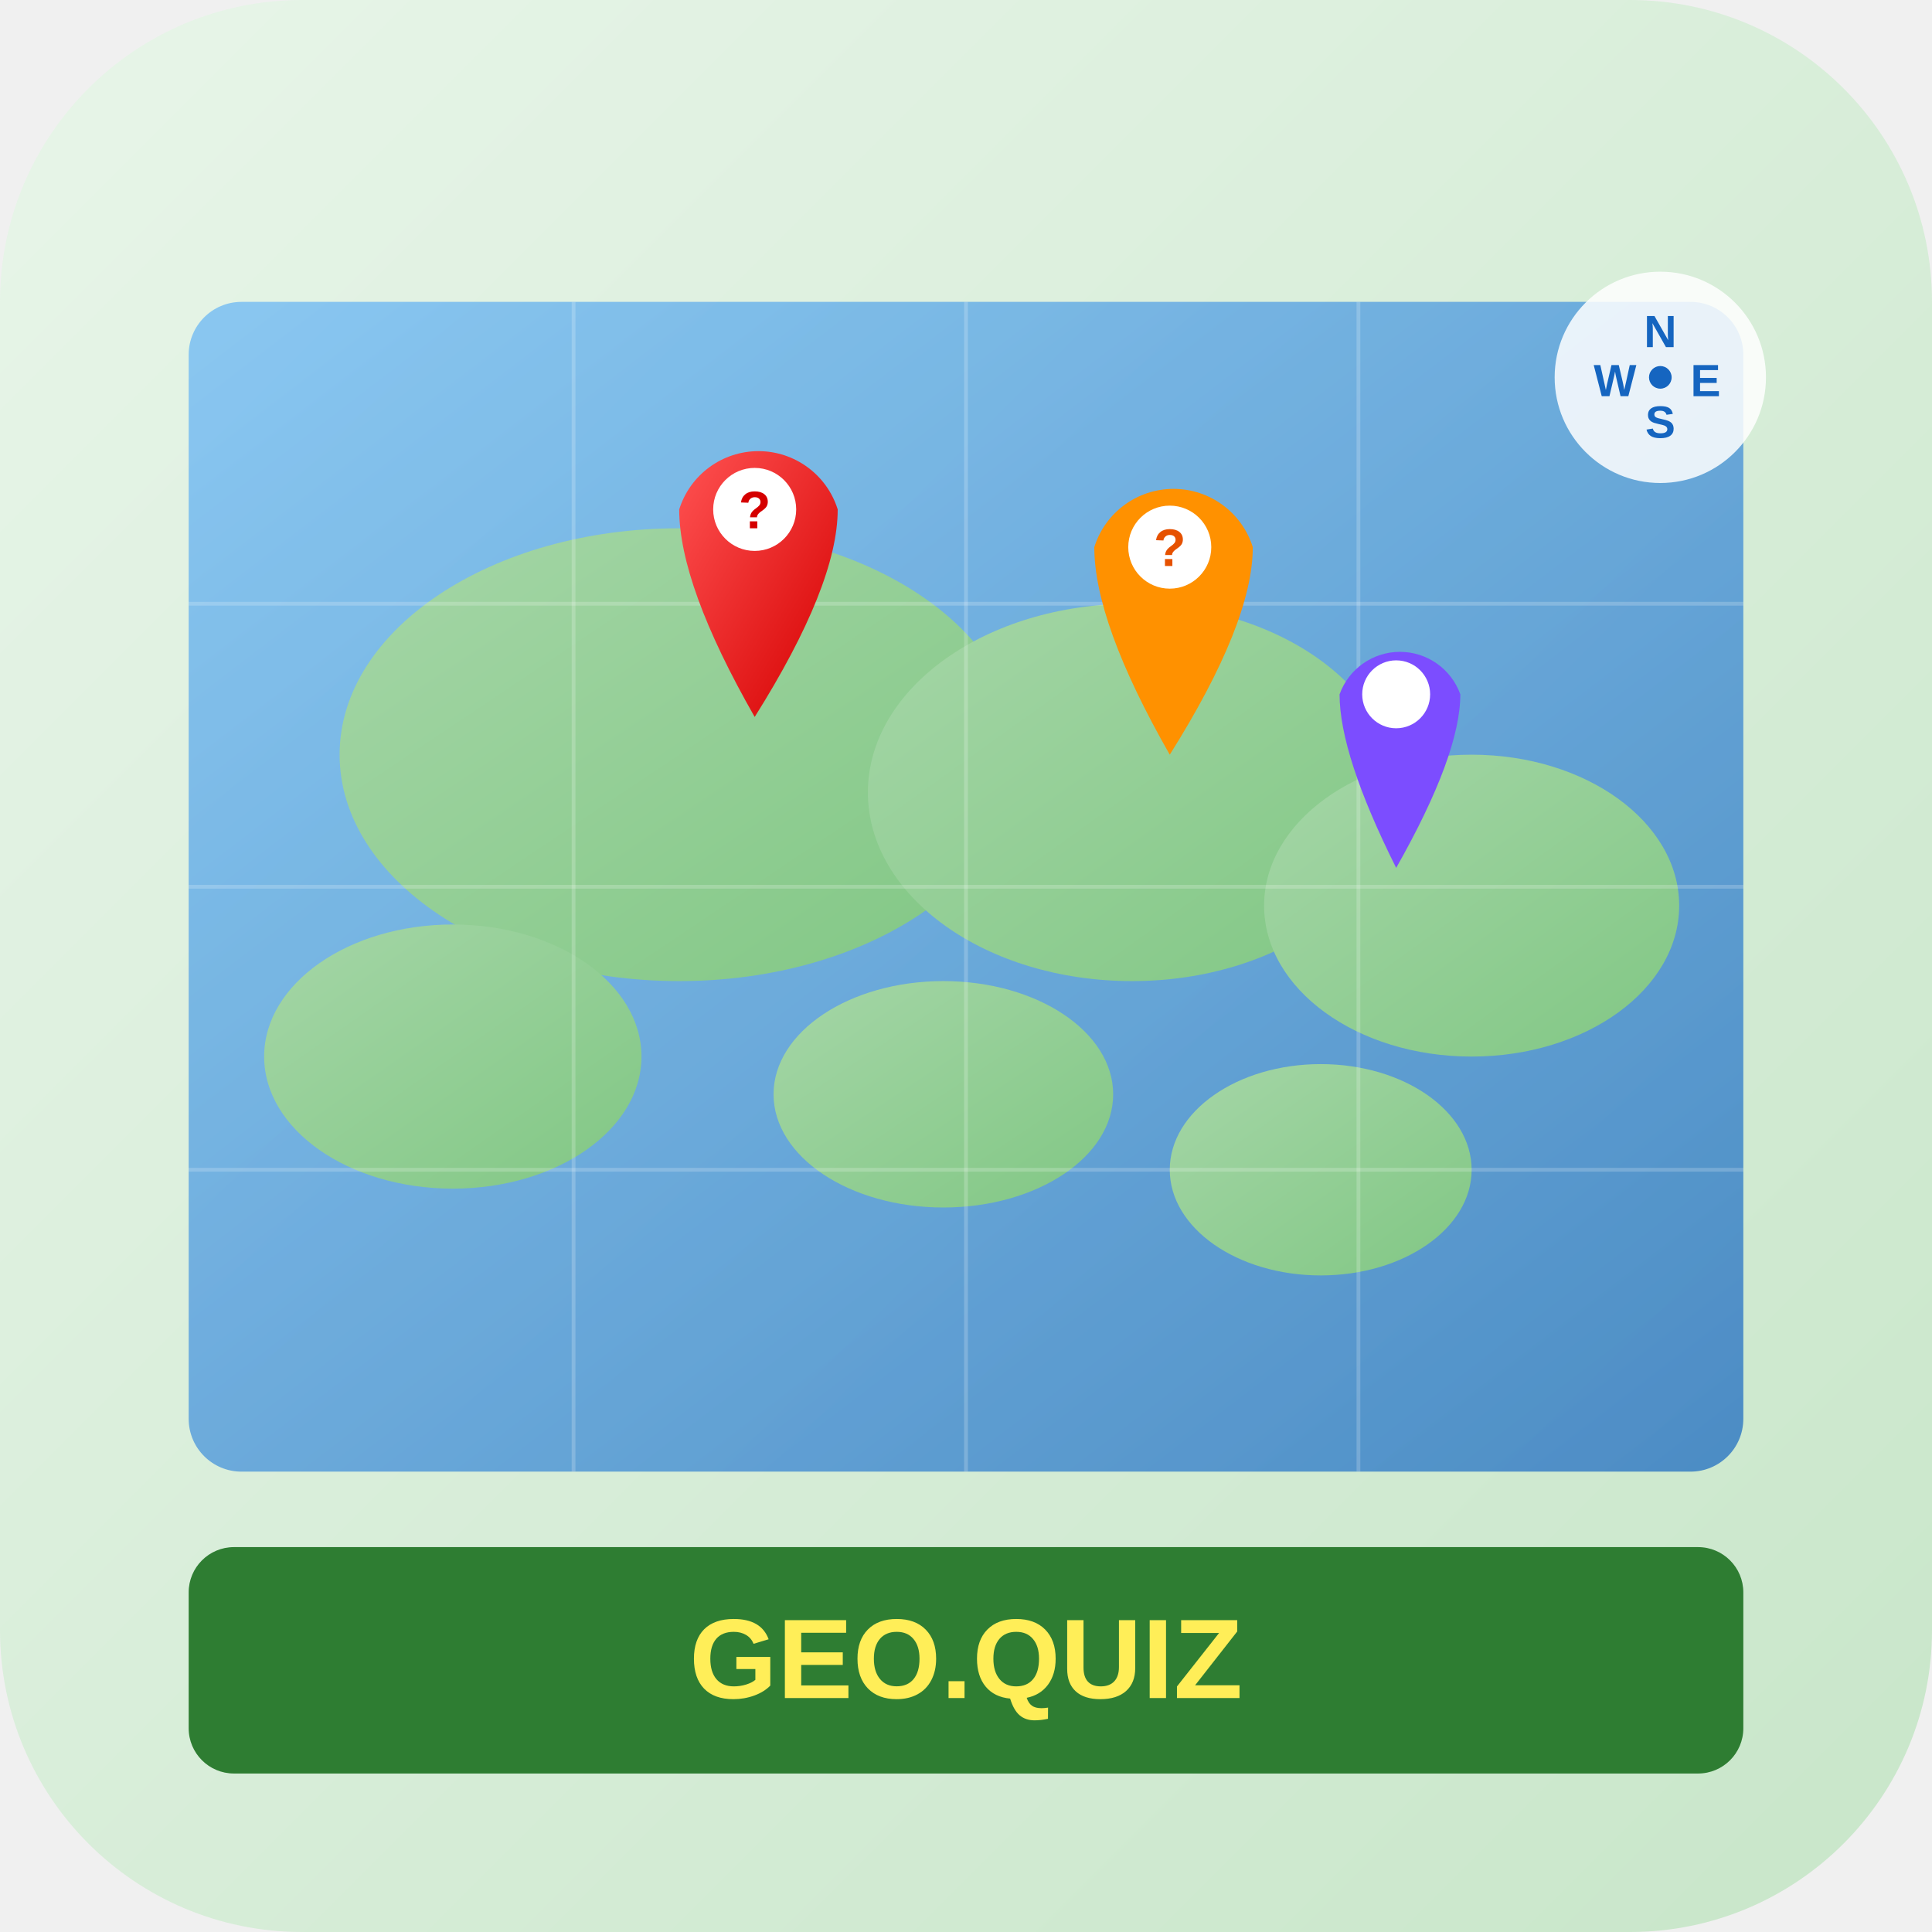
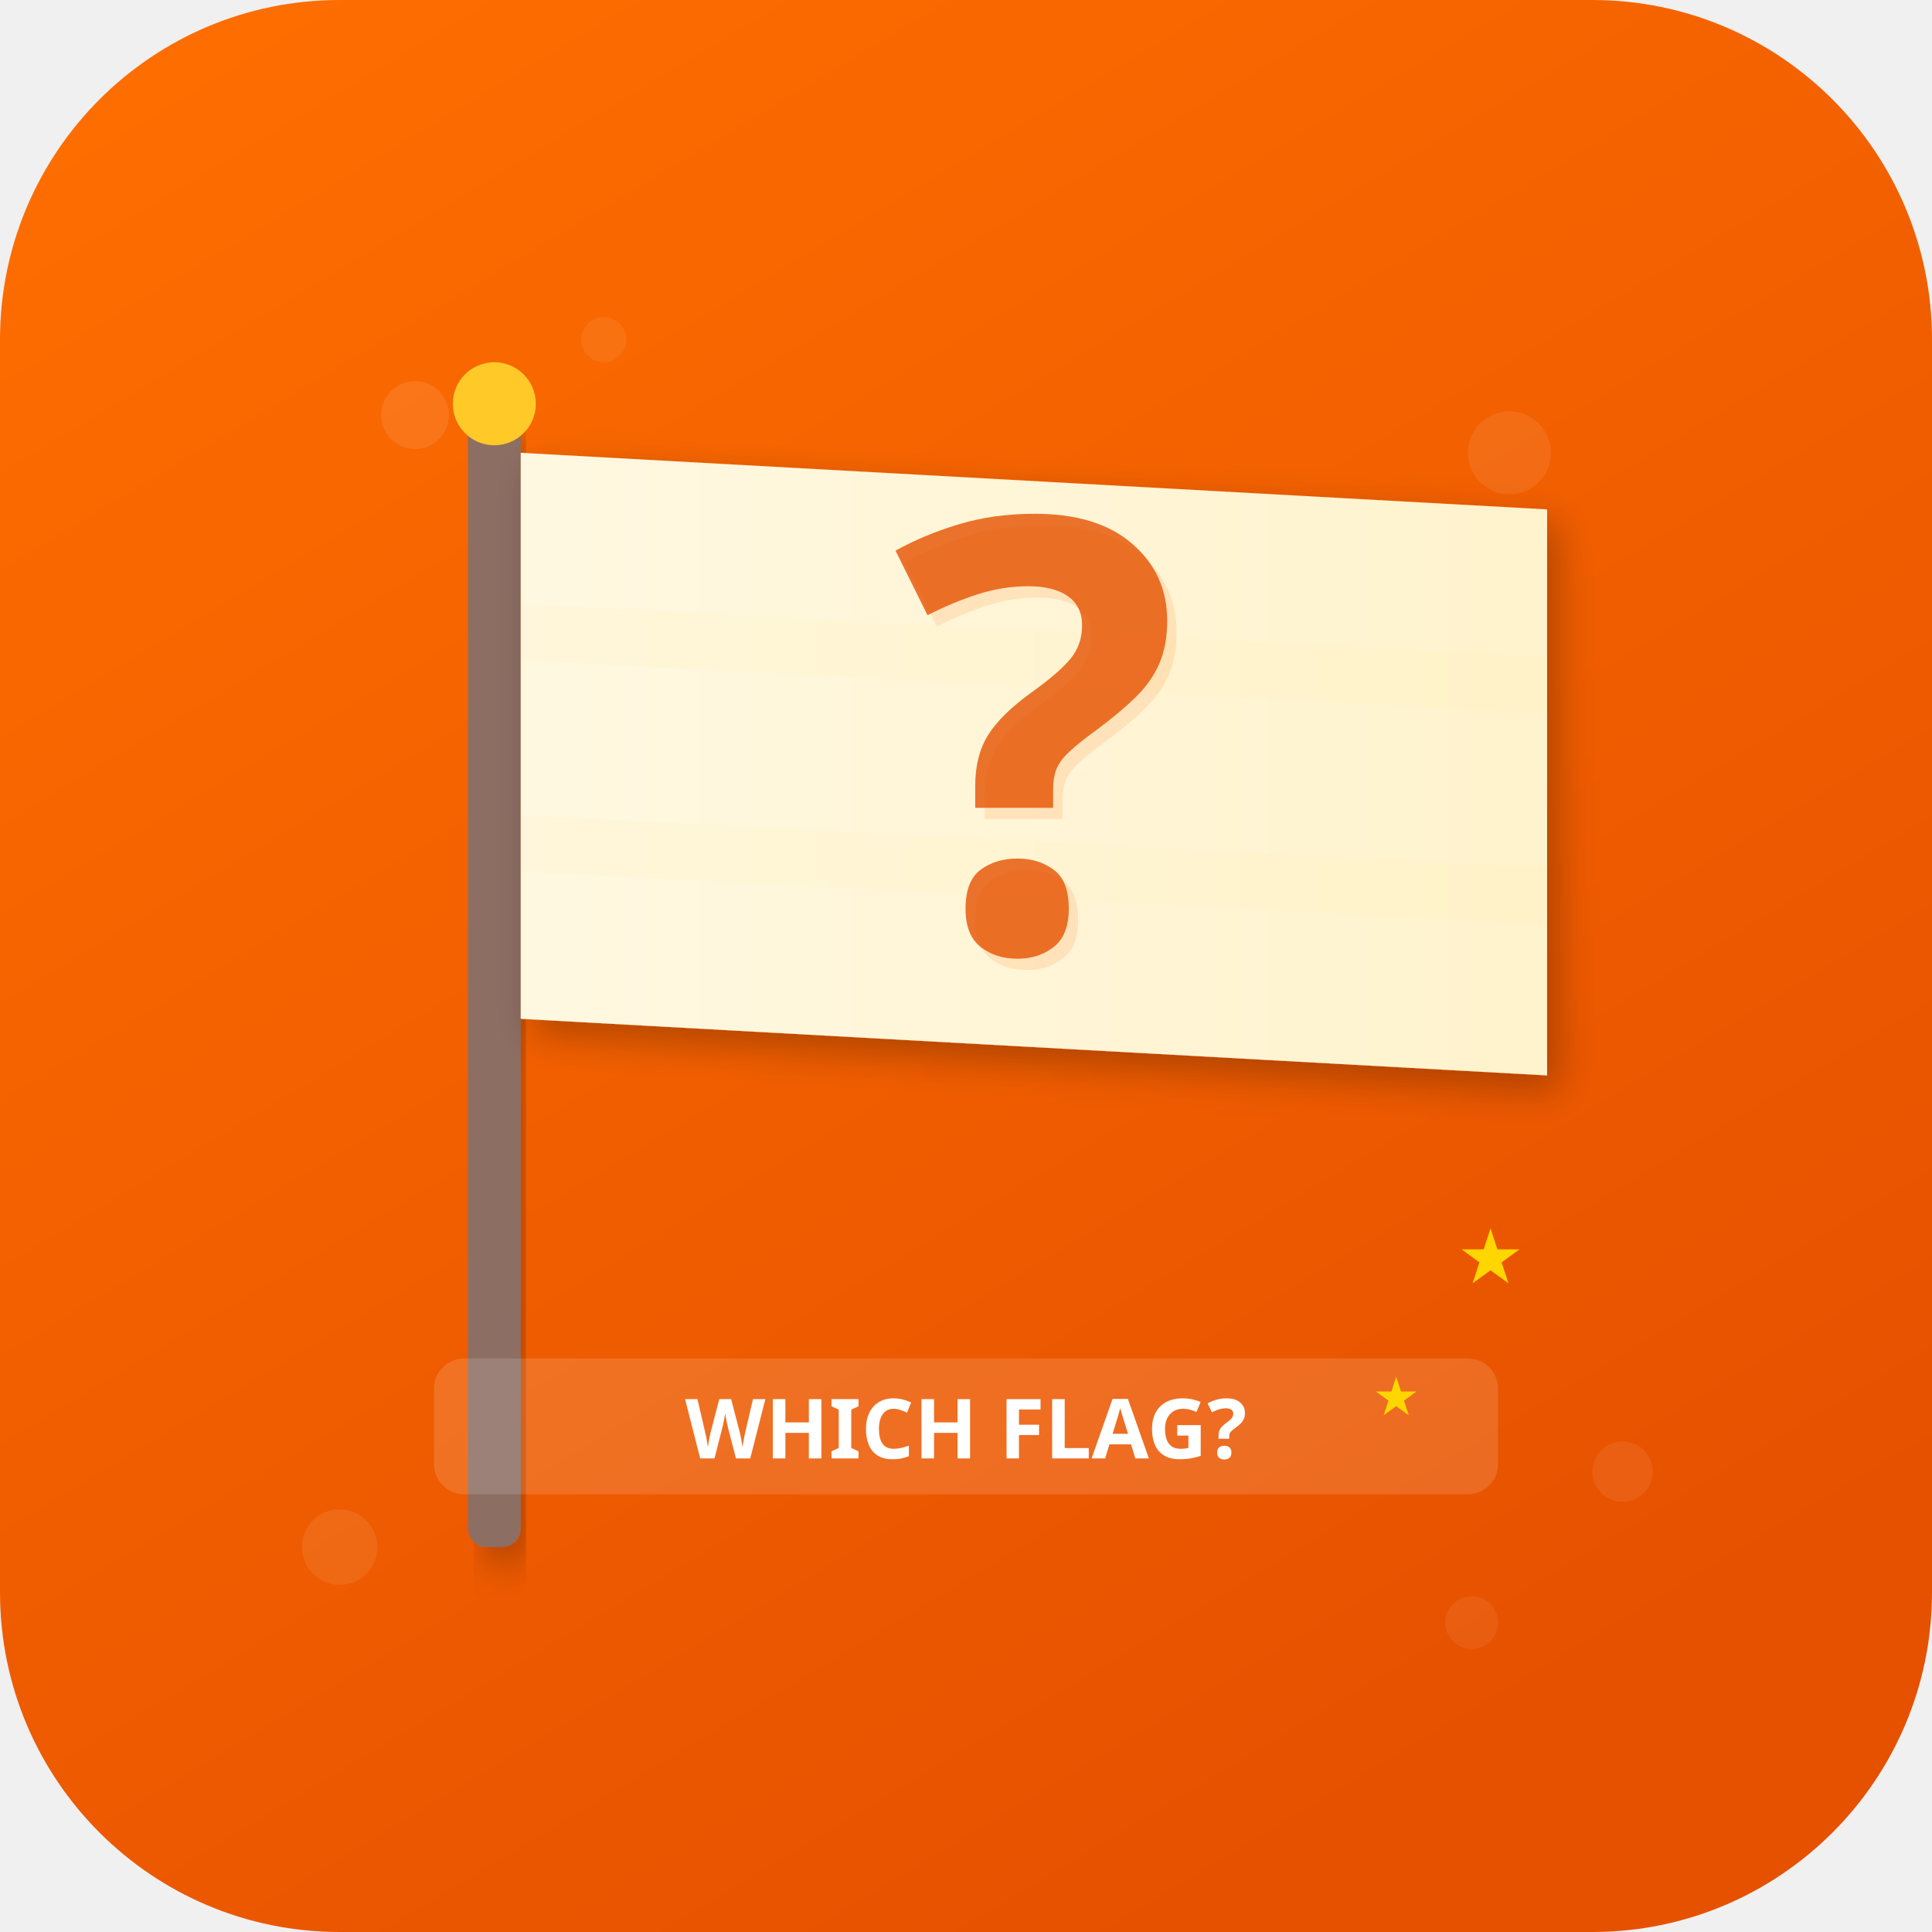
- <svg xmlns="http://www.w3.org/2000/svg" viewBox="0 0 512 512">
+ <svg xmlns="http://www.w3.org/2000/svg" viewBox="0 0 1024 1024">
  <defs>
-     <linearGradient id="bg" x1="0%" y1="0%" x2="100%" y2="100%">
-       <stop offset="0%" stop-color="#e8f5e9" />
-       <stop offset="100%" stop-color="#c8e6c9" />
+     <linearGradient id="bg4" x1="0%" y1="0%" x2="60%" y2="100%">
+       <stop offset="0%" stop-color="#FF6F00" />
+       <stop offset="100%" stop-color="#E65100" />
    </linearGradient>
-     <linearGradient id="mapGrad" x1="0%" y1="0%" x2="100%" y2="100%">
-       <stop offset="0%" stop-color="#a5d6a7" />
-       <stop offset="100%" stop-color="#81c784" />
+     <linearGradient id="flagBody4" x1="0%" y1="0%" x2="100%" y2="0%">
+       <stop offset="0%" stop-color="#FFF8E1" />
+       <stop offset="100%" stop-color="#FFF3CD" />
    </linearGradient>
-     <linearGradient id="pinGrad" x1="0%" y1="0%" x2="100%" y2="100%">
-       <stop offset="0%" stop-color="#ff5252" />
-       <stop offset="100%" stop-color="#d50000" />
-     </linearGradient>
-     <linearGradient id="oceanGrad" x1="0%" y1="0%" x2="100%" y2="100%">
-       <stop offset="0%" stop-color="#64b5f6" />
-       <stop offset="100%" stop-color="#1565c0" />
-     </linearGradient>
+     <filter id="shadow4">
+       <feDropShadow dx="6" dy="8" stdDeviation="10" flood-color="#00000044" />
+     </filter>
  </defs>
-   <rect width="512" height="512" rx="80" fill="url(#bg)" />
-   <rect x="50" y="80" width="412" height="310" rx="14" fill="url(#oceanGrad)" opacity="0.7" />
-   <ellipse cx="180" cy="200" rx="90" ry="60" fill="url(#mapGrad)" />
-   <ellipse cx="300" cy="210" rx="70" ry="50" fill="url(#mapGrad)" />
-   <ellipse cx="390" cy="240" rx="55" ry="40" fill="url(#mapGrad)" />
-   <ellipse cx="120" cy="280" rx="50" ry="35" fill="url(#mapGrad)" />
-   <ellipse cx="250" cy="290" rx="45" ry="30" fill="url(#mapGrad)" />
-   <ellipse cx="350" cy="310" rx="40" ry="28" fill="url(#mapGrad)" />
-   <line x1="50" y1="160" x2="462" y2="160" stroke="white" stroke-width="1" opacity="0.2" />
-   <line x1="50" y1="235" x2="462" y2="235" stroke="white" stroke-width="1" opacity="0.2" />
-   <line x1="50" y1="310" x2="462" y2="310" stroke="white" stroke-width="1" opacity="0.2" />
-   <line x1="152" y1="80" x2="152" y2="390" stroke="white" stroke-width="1" opacity="0.2" />
-   <line x1="256" y1="80" x2="256" y2="390" stroke="white" stroke-width="1" opacity="0.2" />
-   <line x1="360" y1="80" x2="360" y2="390" stroke="white" stroke-width="1" opacity="0.2" />
-   <path d="M200,190 Q180,155 180,135 A22,22 0 0,1 222,135 Q222,155 200,190 Z" fill="url(#pinGrad)" />
-   <circle cx="200" cy="135" r="11" fill="white" />
-   <path d="M310,200 Q290,165 290,145 A22,22 0 0,1 332,145 Q332,165 310,200 Z" fill="#ff9100" />
-   <circle cx="310" cy="145" r="11" fill="white" />
-   <path d="M370,230 Q355,200 355,184 A17,17 0 0,1 387,184 Q387,200 370,230 Z" fill="#7c4dff" />
-   <circle cx="370" cy="184" r="9" fill="white" />
-   <text x="200" y="140" font-family="Arial" font-size="14" font-weight="bold" fill="#d50000" text-anchor="middle">?</text>
-   <text x="310" y="150" font-family="Arial" font-size="14" font-weight="bold" fill="#e65100" text-anchor="middle">?</text>
-   <circle cx="440" cy="100" r="28" fill="white" opacity="0.85" />
-   <text x="440" y="92" font-family="Arial" font-size="12" font-weight="bold" fill="#1565c0" text-anchor="middle">N</text>
-   <text x="440" y="116" font-family="Arial" font-size="12" font-weight="bold" fill="#1565c0" text-anchor="middle">S</text>
-   <text x="452" y="105" font-family="Arial" font-size="12" font-weight="bold" fill="#1565c0" text-anchor="middle">E</text>
-   <text x="428" y="105" font-family="Arial" font-size="12" font-weight="bold" fill="#1565c0" text-anchor="middle">W</text>
-   <circle cx="440" cy="100" r="3" fill="#1565c0" />
-   <rect x="50" y="410" width="412" height="60" rx="12" fill="#2e7d32" />
-   <text x="256" y="450" font-family="Arial" font-size="30" font-weight="900" fill="#ffee58" text-anchor="middle">GEO.QUIZ</text>
+   <rect width="1024" height="1024" rx="180" fill="url(#bg4)" />
+   <circle cx="220" cy="220" r="18" fill="#FFFFFF18" />
+   <circle cx="320" cy="180" r="12" fill="#FFFFFF12" />
+   <circle cx="800" cy="240" r="22" fill="#FFFFFF15" />
+   <circle cx="860" cy="780" r="16" fill="#FFFFFF12" />
+   <circle cx="180" cy="820" r="20" fill="#FFFFFF15" />
+   <circle cx="780" cy="860" r="14" fill="#FFFFFF10" />
+   <rect x="248" y="220" width="28" height="600" rx="10" fill="#8D6E63" filter="url(#shadow4)" />
+   <circle cx="262" cy="214" r="22" fill="#FFCA28" />
+   <polygon points="276,240 820,270 820,570 276,540" fill="url(#flagBody4)" filter="url(#shadow4)" />
+   <polygon points="276,320 820,348 820,378 276,350" fill="#FFE08220" opacity="0.5" />
+   <polygon points="276,432 820,460 820,490 276,462" fill="#FFE08220" opacity="0.5" />
+   <text x="555" y="510" font-family="Arial Black, sans-serif" font-size="320" font-weight="900" fill="#FF6F0022" text-anchor="middle">?</text>
+   <text x="550" y="504" font-family="Arial Black, sans-serif" font-size="320" font-weight="900" fill="#E65100CC" text-anchor="middle">?</text>
+   <rect x="230" y="720" width="564" height="72" rx="16" fill="#FFFFFF22" />
+   <text x="512" y="773" font-family="Arial Black, sans-serif" font-size="44" font-weight="900" fill="#FFFFFF" text-anchor="middle">WHICH FLAG?</text>
+   <text x="790" y="680" font-family="Arial, sans-serif" font-size="40" fill="#FFD600" text-anchor="middle">★</text>
+   <text x="740" y="750" font-family="Arial, sans-serif" font-size="28" fill="#FFD600" text-anchor="middle">★</text>
</svg>
